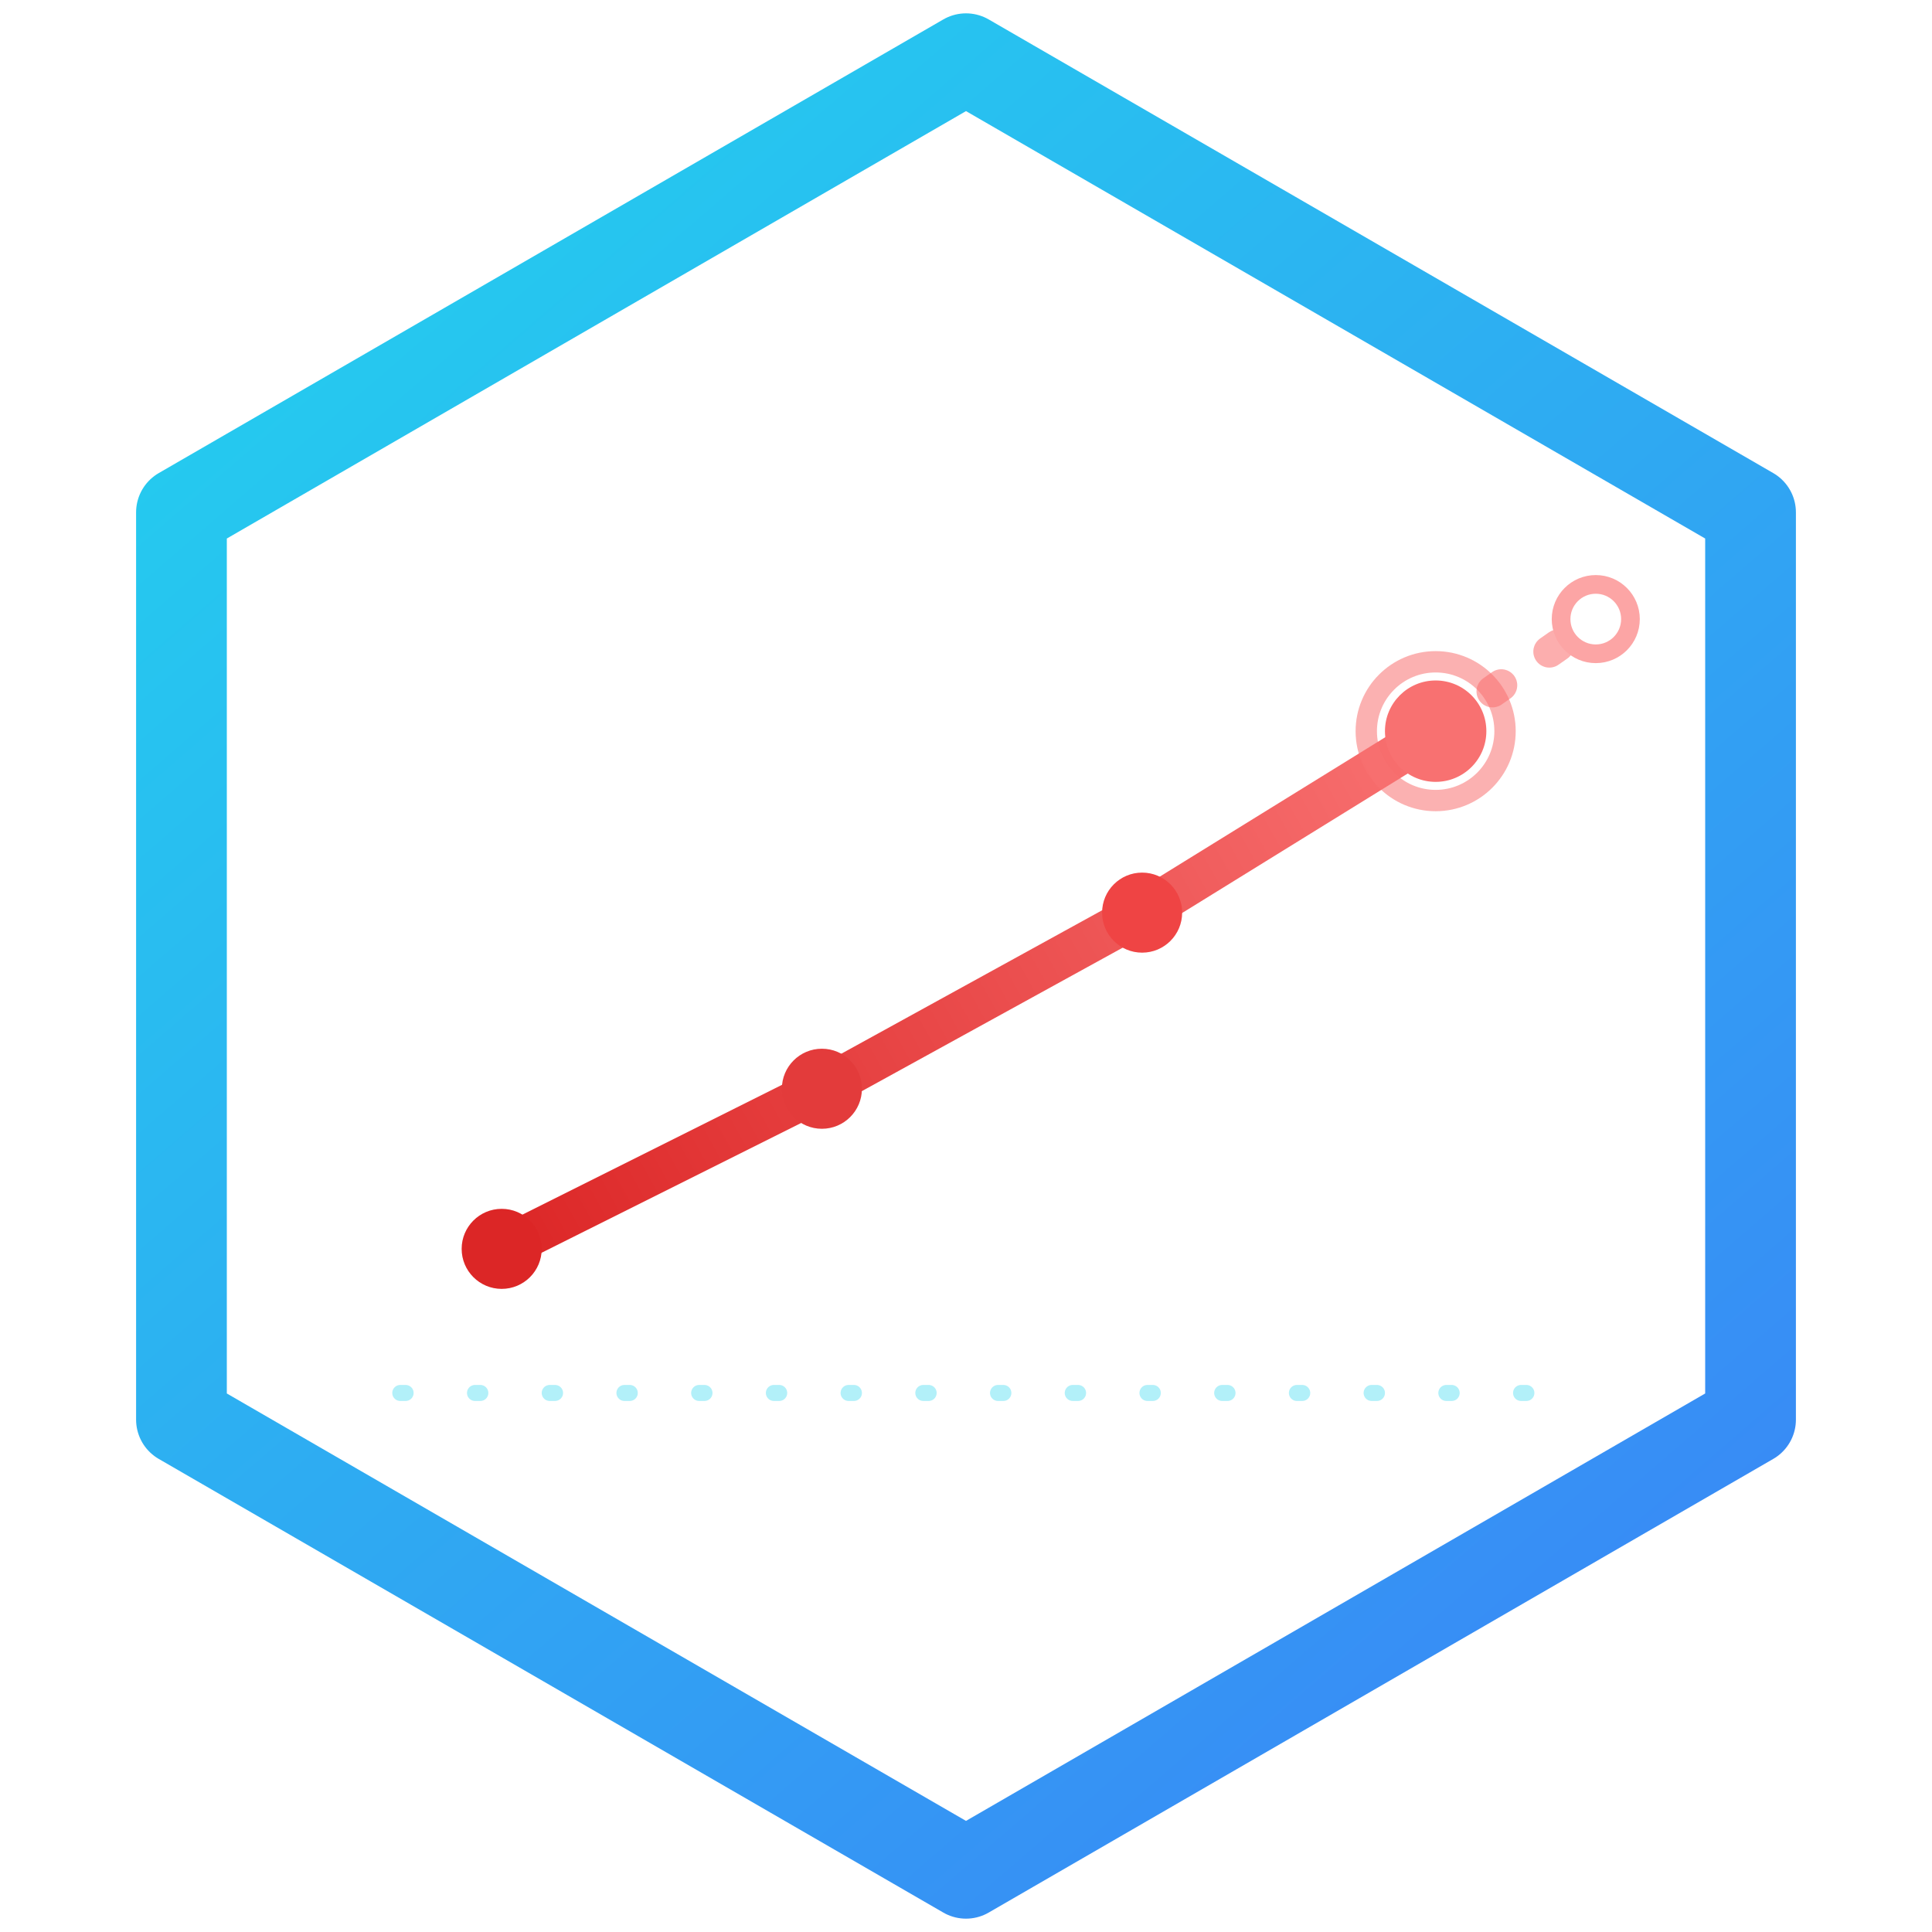
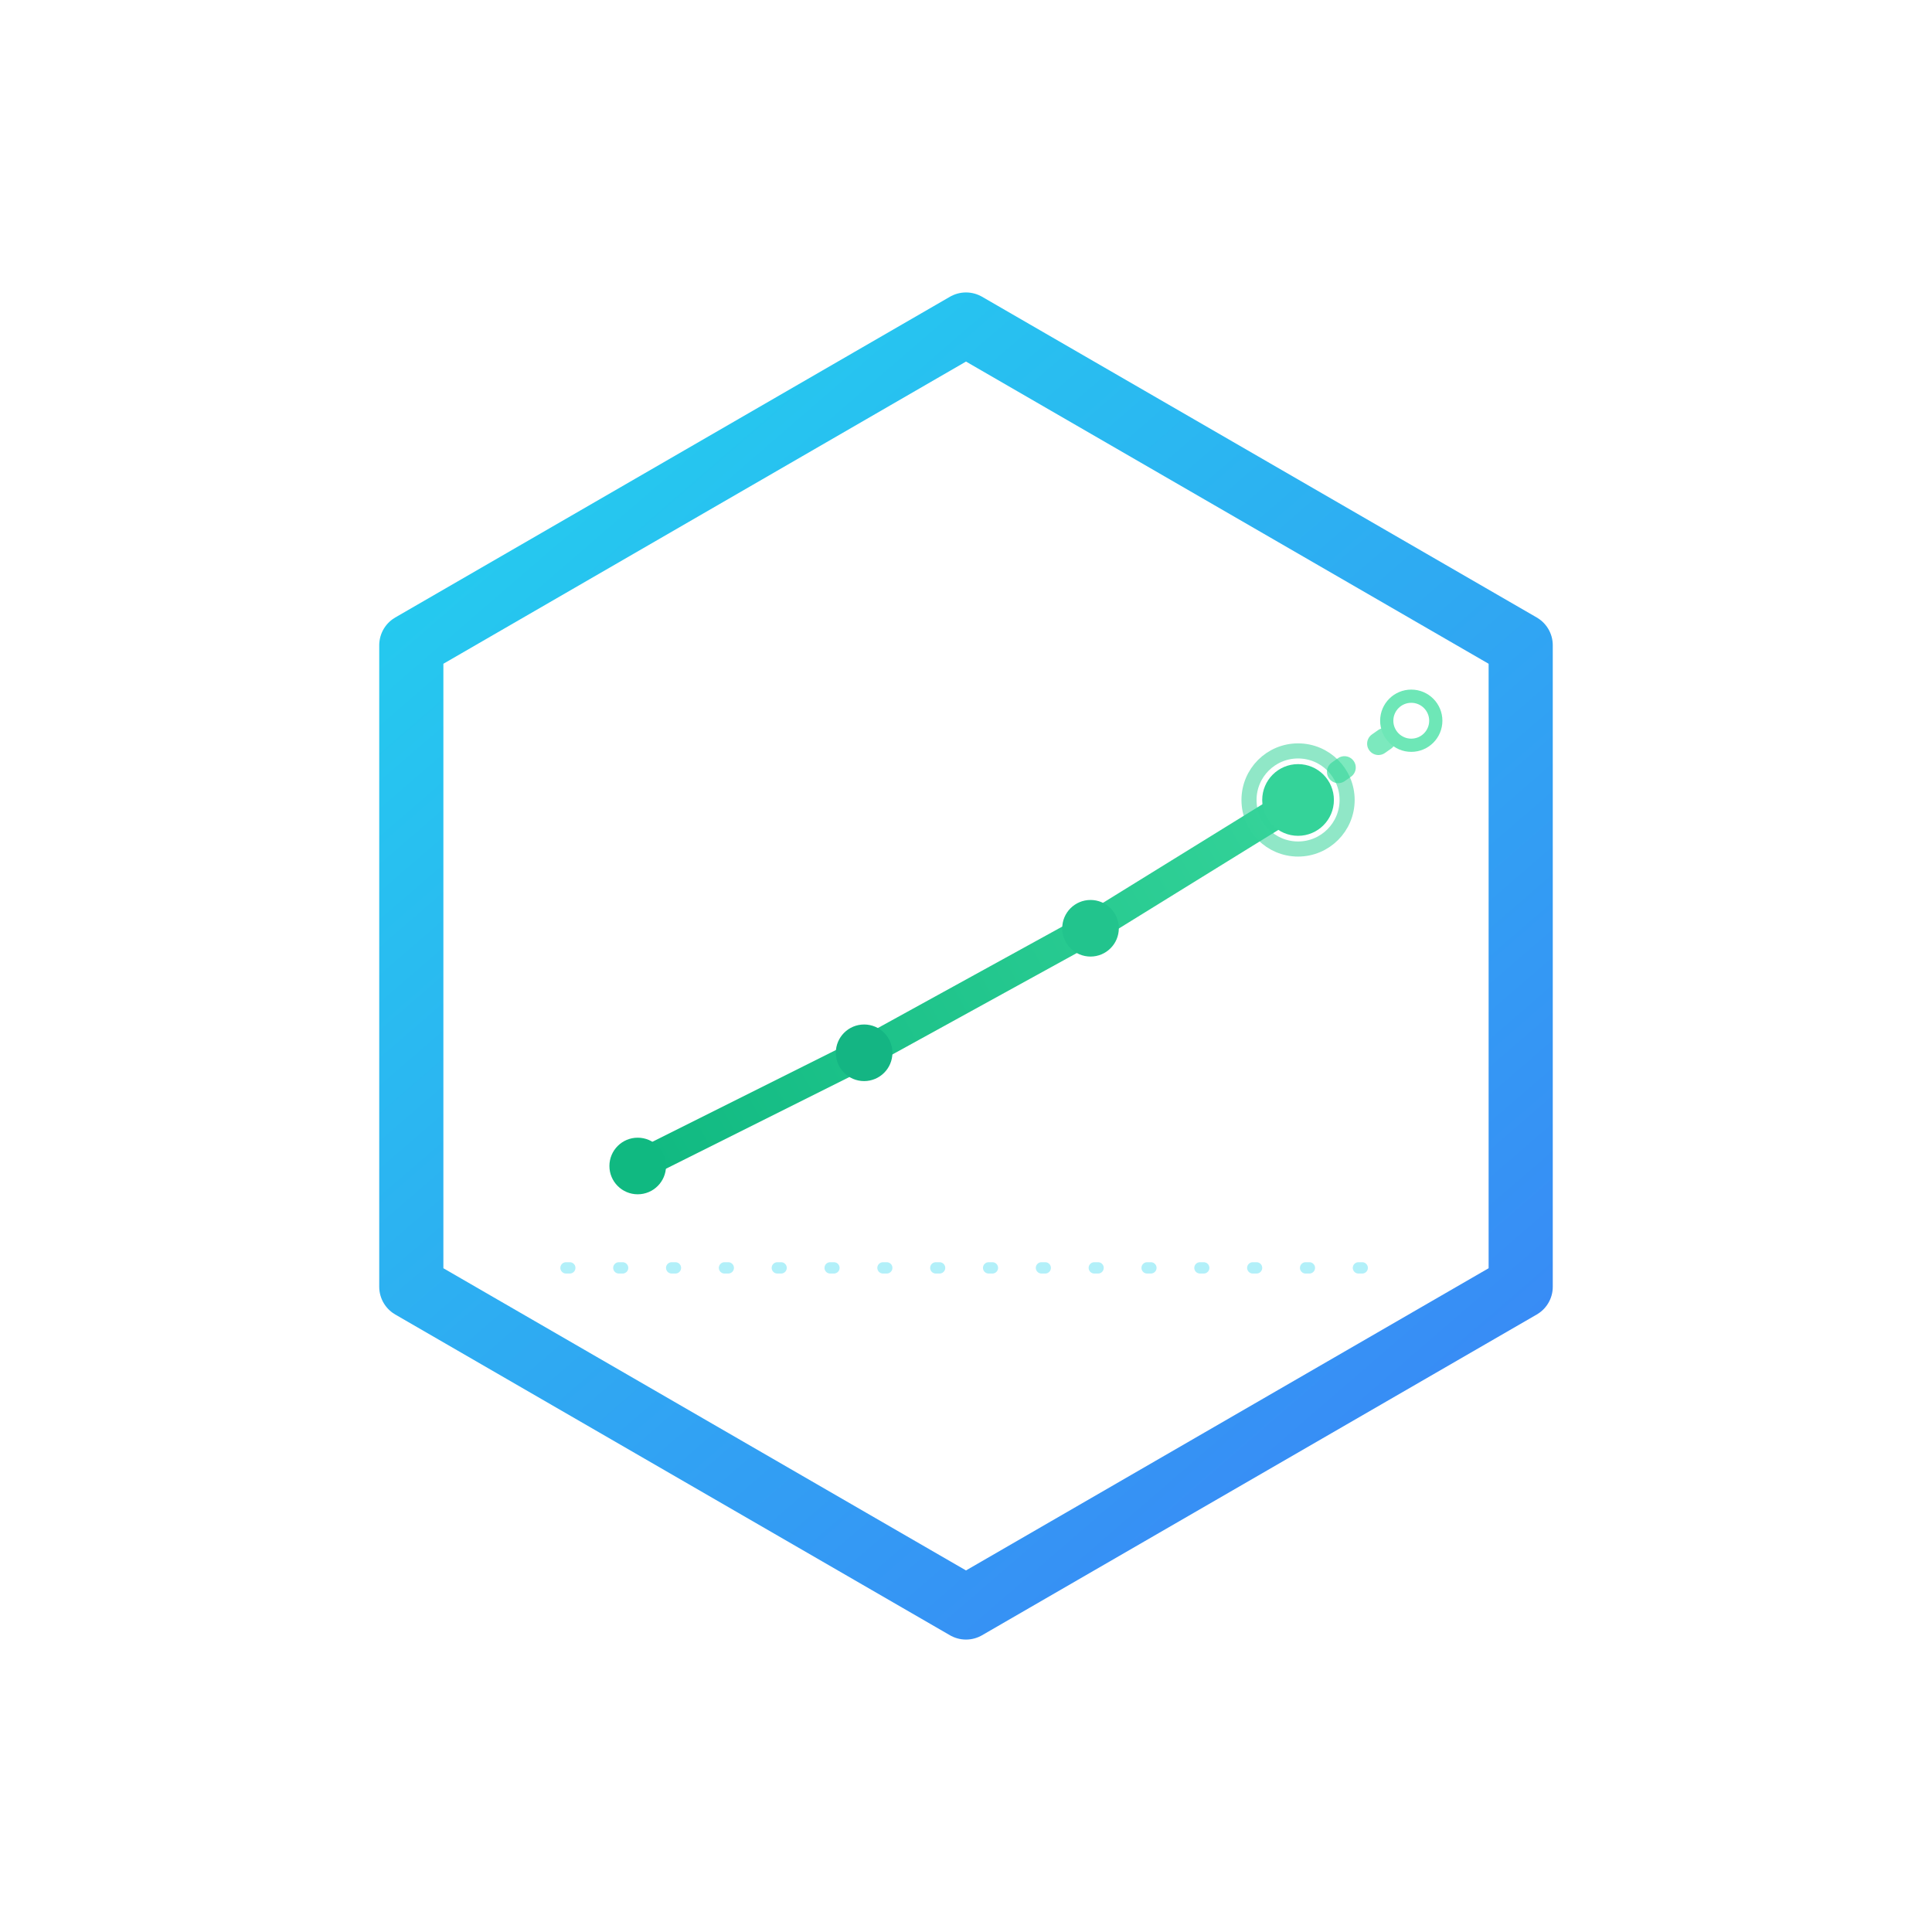
- <svg xmlns="http://www.w3.org/2000/svg" width="724" height="724" viewBox="150 150 724 724">
+ <svg xmlns="http://www.w3.org/2000/svg" width="1024" height="1024" viewBox="0 0 1024 1024">
  <defs>
    <linearGradient id="gradHex" x1="218" y1="172" x2="806" y2="852" gradientUnits="userSpaceOnUse">
      <stop offset="0" stop-color="#22D3EE" />
      <stop offset="1" stop-color="#3B82F6" />
    </linearGradient>
    <linearGradient id="gradLine" x1="338" y1="618" x2="688" y2="424" gradientUnits="userSpaceOnUse">
-       <stop offset="0" stop-color="#DC2626" />
-       <stop offset="1" stop-color="#F87171" />
+       <stop offset="0" stop-color="#10B981" />
+       <stop offset="1" stop-color="#34D399" />
    </linearGradient>
  </defs>
  <line x1="300" y1="672" x2="724" y2="672" stroke="#22D3EE" stroke-width="6" stroke-linecap="round" stroke-dasharray="2 26" opacity="0.35" />
  <polygon points="512,172 806,342 806,682 512,852 218,682 218,342" fill="none" stroke="url(#gradHex)" stroke-width="34" stroke-linejoin="round" />
-   <line x1="688" y1="424" x2="748" y2="382" stroke="#FCA5A5" stroke-width="12" stroke-linecap="round" stroke-dasharray="4 22" opacity="0.9" />
-   <circle cx="748" cy="382" r="13" fill="none" stroke="#FCA5A5" stroke-width="7" />
+   <line x1="688" y1="424" x2="748" y2="382" stroke="#6EE7B7" stroke-width="12" stroke-linecap="round" stroke-dasharray="4 22" opacity="0.9" />
+   <circle cx="748" cy="382" r="13" fill="none" stroke="#6EE7B7" stroke-width="7" />
  <polyline points="338,618 458,558 578,492 688,424" fill="none" stroke="url(#gradLine)" stroke-width="16" stroke-linecap="round" stroke-linejoin="round" />
-   <circle cx="338" cy="618" r="15" fill="#DC2626" />
-   <circle cx="458" cy="558" r="15" fill="#E33B3B" />
-   <circle cx="578" cy="492" r="15" fill="#EF4444" />
-   <circle cx="688" cy="424" r="26" fill="none" stroke="#F87171" stroke-width="8" opacity="0.55" />
-   <circle cx="688" cy="424" r="19" fill="#F87171" />
+   <circle cx="338" cy="618" r="15" fill="#10B981" />
+   <circle cx="458" cy="558" r="15" fill="#14B583" />
+   <circle cx="578" cy="492" r="15" fill="#22C48D" />
+   <circle cx="688" cy="424" r="26" fill="none" stroke="#34D399" stroke-width="8" opacity="0.55" />
+   <circle cx="688" cy="424" r="19" fill="#34D399" />
</svg>
